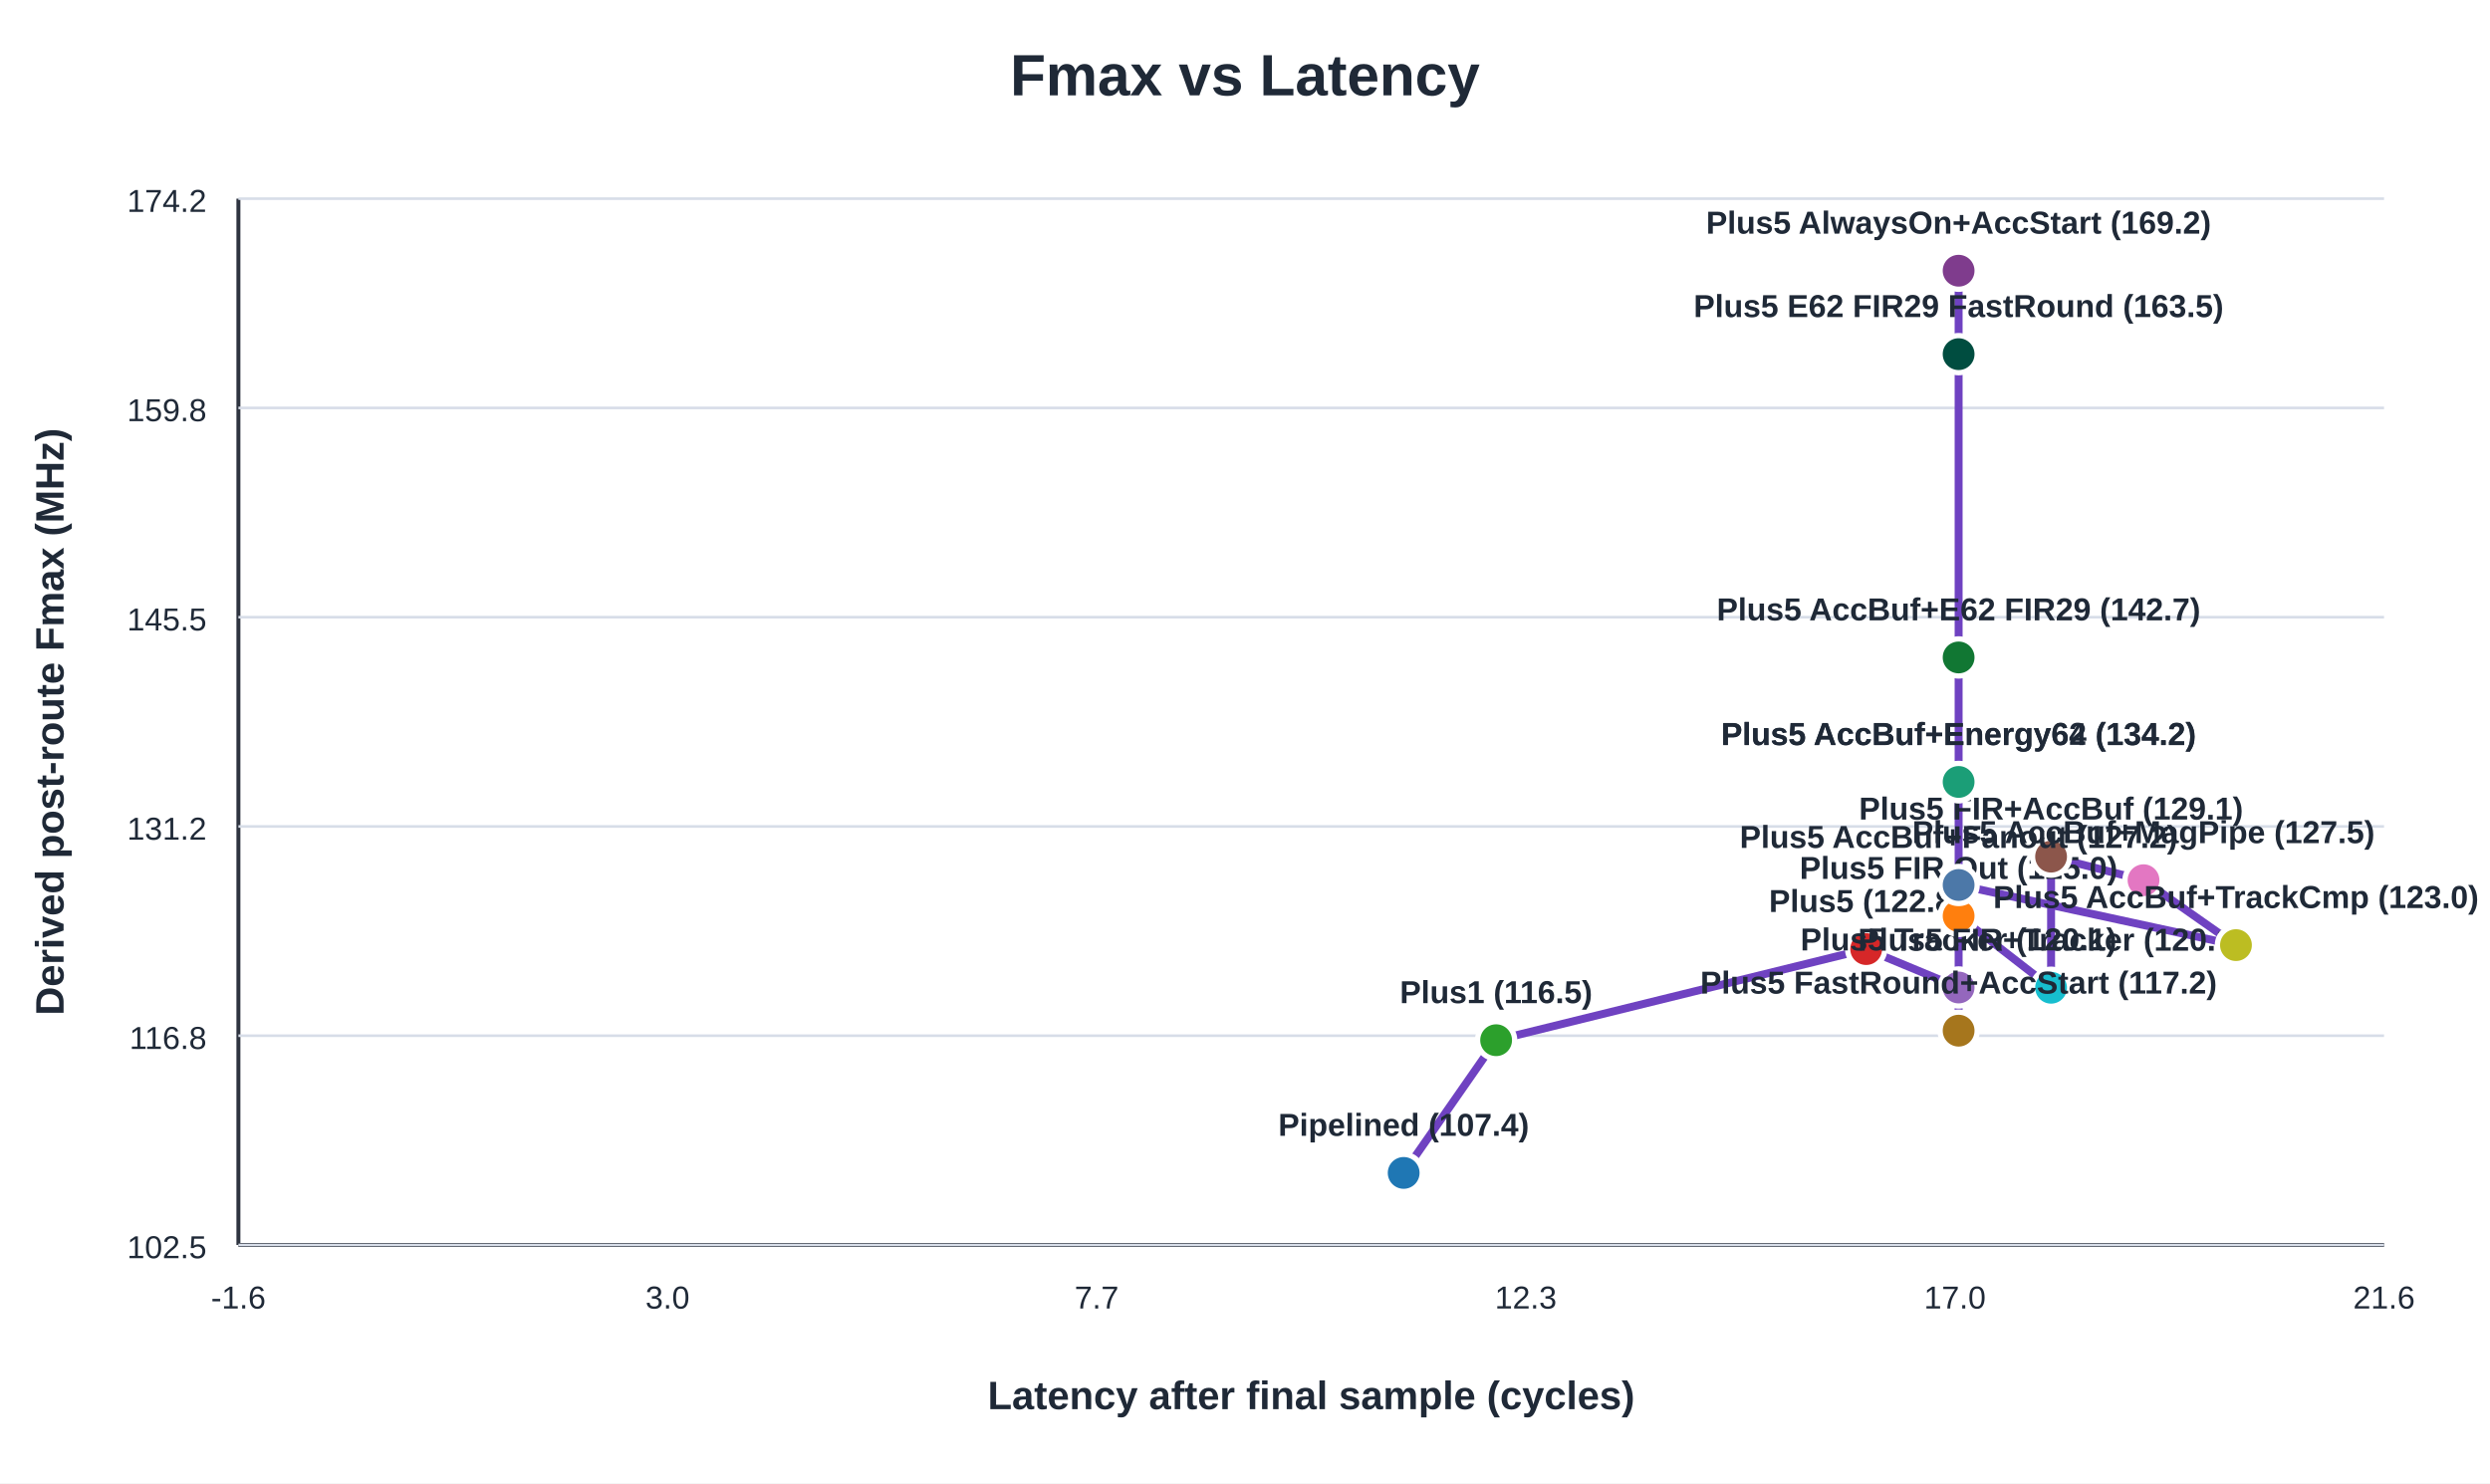
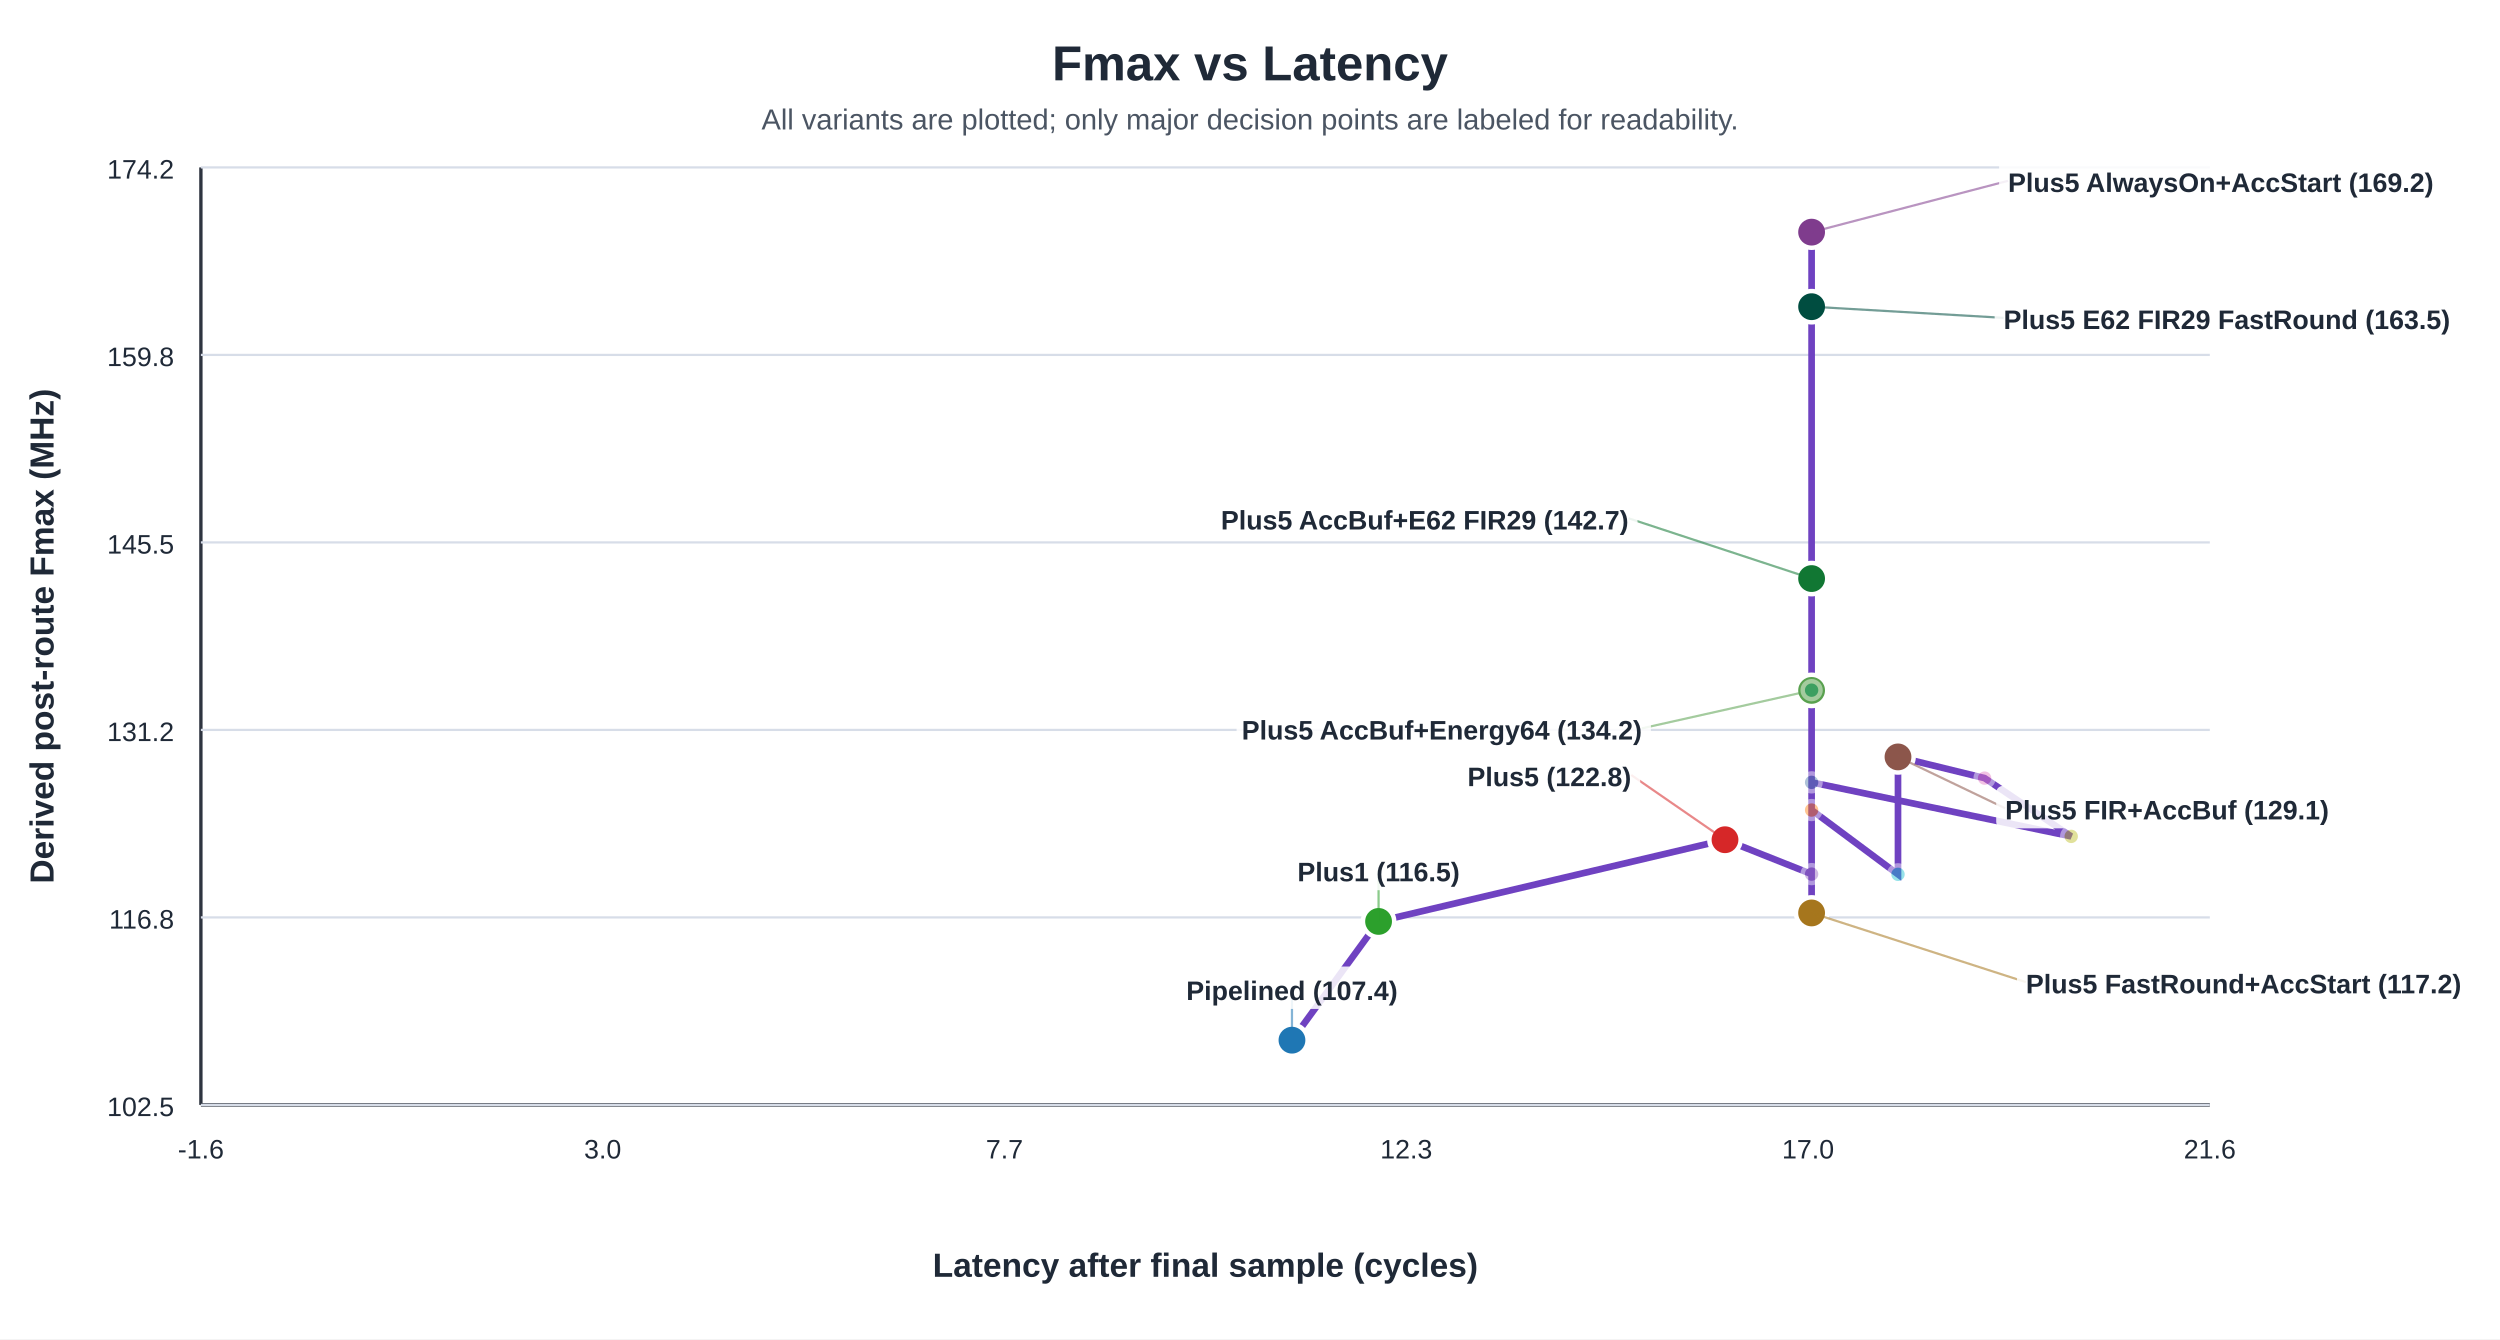
- <svg xmlns="http://www.w3.org/2000/svg" width="940" height="560" viewBox="0 0 940 560">
+ <svg xmlns="http://www.w3.org/2000/svg" width="1120" height="600" viewBox="0 0 1120 600">
  <rect width="100%" height="100%" fill="#ffffff" />
-   <text x="470.0" y="36.0" text-anchor="middle" font-family="Arial, sans-serif" font-size="22" font-weight="700" fill="#1f2937">Fmax vs Latency</text>
-   <line x1="90" y1="470" x2="900" y2="470" stroke="#2e3440" stroke-width="1.5" />
-   <line x1="90" y1="75" x2="90" y2="470" stroke="#2e3440" stroke-width="1.5" />
-   <line x1="90" y1="470.0" x2="900" y2="470.0" stroke="#d7dde8" stroke-width="1" />
-   <text x="78.0" y="475.0" text-anchor="end" font-family="Arial, sans-serif" font-size="12" font-weight="400" fill="#1f2937">102.5</text>
-   <line x1="90" y1="391.0" x2="900" y2="391.0" stroke="#d7dde8" stroke-width="1" />
-   <text x="78.0" y="396.0" text-anchor="end" font-family="Arial, sans-serif" font-size="12" font-weight="400" fill="#1f2937">116.8</text>
-   <line x1="90" y1="312.0" x2="900" y2="312.0" stroke="#d7dde8" stroke-width="1" />
-   <text x="78.0" y="317.0" text-anchor="end" font-family="Arial, sans-serif" font-size="12" font-weight="400" fill="#1f2937">131.2</text>
-   <line x1="90" y1="233.0" x2="900" y2="233.0" stroke="#d7dde8" stroke-width="1" />
-   <text x="78.0" y="238.0" text-anchor="end" font-family="Arial, sans-serif" font-size="12" font-weight="400" fill="#1f2937">145.5</text>
-   <line x1="90" y1="154.0" x2="900" y2="154.0" stroke="#d7dde8" stroke-width="1" />
-   <text x="78.0" y="159.0" text-anchor="end" font-family="Arial, sans-serif" font-size="12" font-weight="400" fill="#1f2937">159.8</text>
-   <line x1="90" y1="75.0" x2="900" y2="75.0" stroke="#d7dde8" stroke-width="1" />
+   <text x="560.0" y="36.0" text-anchor="middle" font-family="Arial, sans-serif" font-size="22" font-weight="700" fill="#1f2937">Fmax vs Latency</text>
+   <line x1="90" y1="495" x2="990" y2="495" stroke="#2e3440" stroke-width="1.5" />
+   <line x1="90" y1="75" x2="90" y2="495" stroke="#2e3440" stroke-width="1.5" />
+   <text x="560.0" y="58.0" text-anchor="middle" font-family="Arial, sans-serif" font-size="13" font-weight="400" fill="#4b5563">All variants are plotted; only major decision points are labeled for readability.</text>
+   <line x1="90" y1="495.0" x2="990" y2="495.0" stroke="#d7dde8" stroke-width="1" />
+   <text x="78.0" y="500.0" text-anchor="end" font-family="Arial, sans-serif" font-size="12" font-weight="400" fill="#1f2937">102.5</text>
+   <line x1="90" y1="411.0" x2="990" y2="411.0" stroke="#d7dde8" stroke-width="1" />
+   <text x="78.0" y="416.0" text-anchor="end" font-family="Arial, sans-serif" font-size="12" font-weight="400" fill="#1f2937">116.8</text>
+   <line x1="90" y1="327.0" x2="990" y2="327.0" stroke="#d7dde8" stroke-width="1" />
+   <text x="78.0" y="332.0" text-anchor="end" font-family="Arial, sans-serif" font-size="12" font-weight="400" fill="#1f2937">131.2</text>
+   <line x1="90" y1="243.0" x2="990" y2="243.0" stroke="#d7dde8" stroke-width="1" />
+   <text x="78.0" y="248.0" text-anchor="end" font-family="Arial, sans-serif" font-size="12" font-weight="400" fill="#1f2937">145.5</text>
+   <line x1="90" y1="159.0" x2="990" y2="159.0" stroke="#d7dde8" stroke-width="1" />
+   <text x="78.0" y="164.0" text-anchor="end" font-family="Arial, sans-serif" font-size="12" font-weight="400" fill="#1f2937">159.8</text>
+   <line x1="90" y1="75.0" x2="990" y2="75.0" stroke="#d7dde8" stroke-width="1" />
  <text x="78.0" y="80.0" text-anchor="end" font-family="Arial, sans-serif" font-size="12" font-weight="400" fill="#1f2937">174.2</text>
-   <text x="90.0" y="494.0" text-anchor="middle" font-family="Arial, sans-serif" font-size="12" font-weight="400" fill="#1f2937">-1.6</text>
-   <text x="252.0" y="494.0" text-anchor="middle" font-family="Arial, sans-serif" font-size="12" font-weight="400" fill="#1f2937">3.0</text>
-   <text x="414.0" y="494.0" text-anchor="middle" font-family="Arial, sans-serif" font-size="12" font-weight="400" fill="#1f2937">7.7</text>
-   <text x="576.0" y="494.0" text-anchor="middle" font-family="Arial, sans-serif" font-size="12" font-weight="400" fill="#1f2937">12.3</text>
-   <text x="738.0" y="494.0" text-anchor="middle" font-family="Arial, sans-serif" font-size="12" font-weight="400" fill="#1f2937">17.0</text>
-   <text x="900.0" y="494.0" text-anchor="middle" font-family="Arial, sans-serif" font-size="12" font-weight="400" fill="#1f2937">21.6</text>
-   <text x="495.0" y="532.0" text-anchor="middle" font-family="Arial, sans-serif" font-size="15" font-weight="700" fill="#1f2937">Latency after final sample (cycles)</text>
-   <text x="24" y="272.5" text-anchor="middle" font-family="Arial, sans-serif" font-size="15" font-weight="700" fill="#1f2937" transform="rotate(-90 24 272.5)">Derived post-route Fmax (MHz)</text>
-   <polyline points="529.9,442.8 564.8,392.7 704.5,358.3 739.4,372.8 739.4,345.8 774.3,372.9 774.3,323.4 809.2,332.3 844.1,356.8 739.4,334.1 739.4,295.3 739.4,295.2 739.4,248.2 739.4,133.7 739.4,389.1 739.4,102.2" fill="none" stroke="#6f42c1" stroke-width="3" />
-   <circle cx="529.9" cy="442.8" r="7" fill="#1f77b4" stroke="#ffffff" stroke-width="2" />
-   <text x="529.9" y="428.8" text-anchor="middle" font-family="Arial, sans-serif" font-size="12" font-weight="700" fill="#1f2937">Pipelined (107.4)</text>
-   <circle cx="564.8" cy="392.7" r="7" fill="#2ca02c" stroke="#ffffff" stroke-width="2" />
-   <text x="564.8" y="378.7" text-anchor="middle" font-family="Arial, sans-serif" font-size="12" font-weight="700" fill="#1f2937">Plus1 (116.5)</text>
-   <circle cx="704.5" cy="358.3" r="7" fill="#d62728" stroke="#ffffff" stroke-width="2" />
-   <text x="704.5" y="344.3" text-anchor="middle" font-family="Arial, sans-serif" font-size="12" font-weight="700" fill="#1f2937">Plus5 (122.8)</text>
-   <circle cx="739.4" cy="372.8" r="7" fill="#9467bd" stroke="#ffffff" stroke-width="2" />
-   <text x="739.4" y="358.8" text-anchor="middle" font-family="Arial, sans-serif" font-size="12" font-weight="700" fill="#1f2937">Plus5 Tracker (120.1)</text>
-   <circle cx="739.4" cy="345.8" r="7" fill="#ff7f0e" stroke="#ffffff" stroke-width="2" />
-   <text x="739.4" y="331.8" text-anchor="middle" font-family="Arial, sans-serif" font-size="12" font-weight="700" fill="#1f2937">Plus5 FIR Out (125.0)</text>
-   <circle cx="774.3" cy="372.9" r="7" fill="#17becf" stroke="#ffffff" stroke-width="2" />
-   <text x="774.3" y="358.9" text-anchor="middle" font-family="Arial, sans-serif" font-size="12" font-weight="700" fill="#1f2937">Plus5 FIR+Tracker (120.1)</text>
-   <circle cx="774.3" cy="323.4" r="7" fill="#8c564b" stroke="#ffffff" stroke-width="2" />
-   <text x="774.3" y="309.4" text-anchor="middle" font-family="Arial, sans-serif" font-size="12" font-weight="700" fill="#1f2937">Plus5 FIR+AccBuf (129.1)</text>
-   <circle cx="809.2" cy="332.3" r="7" fill="#e377c2" stroke="#ffffff" stroke-width="2" />
-   <text x="809.2" y="318.3" text-anchor="middle" font-family="Arial, sans-serif" font-size="12" font-weight="700" fill="#1f2937">Plus5 AccBuf+MagPipe (127.5)</text>
-   <circle cx="844.1" cy="356.8" r="7" fill="#bcbd22" stroke="#ffffff" stroke-width="2" />
-   <text x="844.1" y="342.8" text-anchor="middle" font-family="Arial, sans-serif" font-size="12" font-weight="700" fill="#1f2937">Plus5 AccBuf+TrackCmp (123.0)</text>
-   <circle cx="739.4" cy="334.1" r="7" fill="#4c78a8" stroke="#ffffff" stroke-width="2" />
-   <text x="739.4" y="320.1" text-anchor="middle" font-family="Arial, sans-serif" font-size="12" font-weight="700" fill="#1f2937">Plus5 AccBuf+Fanout (127.2)</text>
-   <circle cx="739.4" cy="295.3" r="7" fill="#59a14f" stroke="#ffffff" stroke-width="2" />
-   <text x="739.4" y="281.3" text-anchor="middle" font-family="Arial, sans-serif" font-size="12" font-weight="700" fill="#1f2937">Plus5 AccBuf+Energy64 (134.2)</text>
-   <circle cx="739.4" cy="295.2" r="7" fill="#1b9e77" stroke="#ffffff" stroke-width="2" />
-   <text x="739.4" y="281.2" text-anchor="middle" font-family="Arial, sans-serif" font-size="12" font-weight="700" fill="#1f2937">Plus5 AccBuf+Energy62 (134.2)</text>
-   <circle cx="739.4" cy="248.2" r="7" fill="#117733" stroke="#ffffff" stroke-width="2" />
-   <text x="739.4" y="234.2" text-anchor="middle" font-family="Arial, sans-serif" font-size="12" font-weight="700" fill="#1f2937">Plus5 AccBuf+E62 FIR29 (142.7)</text>
-   <circle cx="739.4" cy="133.7" r="7" fill="#004d40" stroke="#ffffff" stroke-width="2" />
-   <text x="739.4" y="119.7" text-anchor="middle" font-family="Arial, sans-serif" font-size="12" font-weight="700" fill="#1f2937">Plus5 E62 FIR29 FastRound (163.5)</text>
-   <circle cx="739.4" cy="389.1" r="7" fill="#a6761d" stroke="#ffffff" stroke-width="2" />
-   <text x="739.4" y="375.1" text-anchor="middle" font-family="Arial, sans-serif" font-size="12" font-weight="700" fill="#1f2937">Plus5 FastRound+AccStart (117.2)</text>
-   <circle cx="739.4" cy="102.2" r="7" fill="#7f3c8d" stroke="#ffffff" stroke-width="2" />
-   <text x="739.4" y="88.2" text-anchor="middle" font-family="Arial, sans-serif" font-size="12" font-weight="700" fill="#1f2937">Plus5 AlwaysOn+AccStart (169.2)</text>
+   <text x="90.0" y="519.0" text-anchor="middle" font-family="Arial, sans-serif" font-size="12" font-weight="400" fill="#1f2937">-1.6</text>
+   <text x="270.0" y="519.0" text-anchor="middle" font-family="Arial, sans-serif" font-size="12" font-weight="400" fill="#1f2937">3.0</text>
+   <text x="450.0" y="519.0" text-anchor="middle" font-family="Arial, sans-serif" font-size="12" font-weight="400" fill="#1f2937">7.7</text>
+   <text x="630.0" y="519.0" text-anchor="middle" font-family="Arial, sans-serif" font-size="12" font-weight="400" fill="#1f2937">12.3</text>
+   <text x="810.0" y="519.0" text-anchor="middle" font-family="Arial, sans-serif" font-size="12" font-weight="400" fill="#1f2937">17.0</text>
+   <text x="990.0" y="519.0" text-anchor="middle" font-family="Arial, sans-serif" font-size="12" font-weight="400" fill="#1f2937">21.6</text>
+   <text x="540.0" y="572.0" text-anchor="middle" font-family="Arial, sans-serif" font-size="15" font-weight="700" fill="#1f2937">Latency after final sample (cycles)</text>
+   <text x="24" y="285.0" text-anchor="middle" font-family="Arial, sans-serif" font-size="15" font-weight="700" fill="#1f2937" transform="rotate(-90 24 285.0)">Derived post-route Fmax (MHz)</text>
+   <polyline points="578.8,466.0 617.6,412.8 772.8,376.2 811.6,391.6 811.6,362.9 850.3,391.7 850.3,339.1 889.1,348.6 927.9,374.7 811.6,350.5 811.6,309.3 811.6,309.2 811.6,259.2 811.6,137.4 811.6,409.0 811.6,104.0" fill="none" stroke="#6f42c1" stroke-width="3" />
+   <circle cx="578.8" cy="466.0" r="7" fill="#1f77b4" stroke="#ffffff" stroke-width="2" opacity="1" />
+   <line x1="578.8" y1="466.0" x2="578.8" y2="443.0" stroke="#1f77b4" stroke-width="1" opacity="0.55" />
+   <rect x="524.4" y="433.0" width="108.8" height="19" rx="3" fill="#ffffff" opacity="0.86" />
+   <text x="578.8" y="448.0" text-anchor="middle" font-family="Arial, sans-serif" font-size="12" font-weight="700" fill="#1f2937">Pipelined (107.4)</text>
+   <circle cx="617.6" cy="412.8" r="7" fill="#2ca02c" stroke="#ffffff" stroke-width="2" opacity="1" />
+   <line x1="617.6" y1="412.8" x2="617.6" y2="389.8" stroke="#2ca02c" stroke-width="1" opacity="0.55" />
+   <rect x="576.0" y="379.8" width="83.2" height="19" rx="3" fill="#ffffff" opacity="0.86" />
+   <text x="617.6" y="394.8" text-anchor="middle" font-family="Arial, sans-serif" font-size="12" font-weight="700" fill="#1f2937">Plus1 (116.5)</text>
+   <circle cx="772.8" cy="376.2" r="7" fill="#d62728" stroke="#ffffff" stroke-width="2" opacity="1" />
+   <line x1="772.8" y1="376.2" x2="730.8" y2="347.2" stroke="#d62728" stroke-width="1" opacity="0.55" />
+   <rect x="651.6" y="337.2" width="83.2" height="19" rx="3" fill="#ffffff" opacity="0.86" />
+   <text x="730.8" y="352.2" text-anchor="end" font-family="Arial, sans-serif" font-size="12" font-weight="700" fill="#1f2937">Plus5 (122.8)</text>
+   <circle cx="811.6" cy="391.6" r="4" fill="#9467bd" stroke="#ffffff" stroke-width="2" opacity="0.45" />
+   <circle cx="811.6" cy="362.9" r="4" fill="#ff7f0e" stroke="#ffffff" stroke-width="2" opacity="0.45" />
+   <circle cx="850.3" cy="391.7" r="4" fill="#17becf" stroke="#ffffff" stroke-width="2" opacity="0.45" />
+   <circle cx="850.3" cy="339.1" r="7" fill="#8c564b" stroke="#ffffff" stroke-width="2" opacity="1" />
+   <line x1="850.3" y1="339.1" x2="898.3" y2="362.1" stroke="#8c564b" stroke-width="1" opacity="0.55" />
+   <rect x="894.3" y="352.1" width="153.6" height="19" rx="3" fill="#ffffff" opacity="0.86" />
+   <text x="898.3" y="367.1" text-anchor="start" font-family="Arial, sans-serif" font-size="12" font-weight="700" fill="#1f2937">Plus5 FIR+AccBuf (129.1)</text>
+   <circle cx="889.1" cy="348.6" r="4" fill="#e377c2" stroke="#ffffff" stroke-width="2" opacity="0.45" />
+   <circle cx="927.9" cy="374.7" r="4" fill="#bcbd22" stroke="#ffffff" stroke-width="2" opacity="0.45" />
+   <circle cx="811.6" cy="350.5" r="4" fill="#4c78a8" stroke="#ffffff" stroke-width="2" opacity="0.45" />
+   <circle cx="811.6" cy="309.3" r="7" fill="#59a14f" stroke="#ffffff" stroke-width="2" opacity="1" />
+   <line x1="811.6" y1="309.3" x2="735.6" y2="326.3" stroke="#59a14f" stroke-width="1" opacity="0.55" />
+   <rect x="554.0" y="316.3" width="185.6" height="19" rx="3" fill="#ffffff" opacity="0.86" />
+   <text x="735.6" y="331.3" text-anchor="end" font-family="Arial, sans-serif" font-size="12" font-weight="700" fill="#1f2937">Plus5 AccBuf+Energy64 (134.2)</text>
+   <circle cx="811.6" cy="309.2" r="4" fill="#1b9e77" stroke="#ffffff" stroke-width="2" opacity="0.45" />
+   <circle cx="811.6" cy="259.2" r="7" fill="#117733" stroke="#ffffff" stroke-width="2" opacity="1" />
+   <line x1="811.6" y1="259.2" x2="729.6" y2="232.2" stroke="#117733" stroke-width="1" opacity="0.55" />
+   <rect x="541.6" y="222.2" width="192.0" height="19" rx="3" fill="#ffffff" opacity="0.86" />
+   <text x="729.6" y="237.2" text-anchor="end" font-family="Arial, sans-serif" font-size="12" font-weight="700" fill="#1f2937">Plus5 AccBuf+E62 FIR29 (142.7)</text>
+   <circle cx="811.6" cy="137.4" r="7" fill="#004d40" stroke="#ffffff" stroke-width="2" opacity="1" />
+   <line x1="811.6" y1="137.4" x2="897.6" y2="142.4" stroke="#004d40" stroke-width="1" opacity="0.55" />
+   <rect x="893.6" y="132.4" width="211.2" height="19" rx="3" fill="#ffffff" opacity="0.86" />
+   <text x="897.6" y="147.4" text-anchor="start" font-family="Arial, sans-serif" font-size="12" font-weight="700" fill="#1f2937">Plus5 E62 FIR29 FastRound (163.5)</text>
+   <circle cx="811.6" cy="409.0" r="7" fill="#a6761d" stroke="#ffffff" stroke-width="2" opacity="1" />
+   <line x1="811.6" y1="409.0" x2="907.6" y2="440.0" stroke="#a6761d" stroke-width="1" opacity="0.55" />
+   <rect x="903.6" y="430.0" width="204.8" height="19" rx="3" fill="#ffffff" opacity="0.86" />
+   <text x="907.6" y="445.0" text-anchor="start" font-family="Arial, sans-serif" font-size="12" font-weight="700" fill="#1f2937">Plus5 FastRound+AccStart (117.2)</text>
+   <circle cx="811.6" cy="104.0" r="7" fill="#7f3c8d" stroke="#ffffff" stroke-width="2" opacity="1" />
+   <line x1="811.6" y1="104.0" x2="899.6" y2="81.0" stroke="#7f3c8d" stroke-width="1" opacity="0.55" />
+   <rect x="895.6" y="71.0" width="198.4" height="19" rx="3" fill="#ffffff" opacity="0.86" />
+   <text x="899.6" y="86.0" text-anchor="start" font-family="Arial, sans-serif" font-size="12" font-weight="700" fill="#1f2937">Plus5 AlwaysOn+AccStart (169.2)</text>
</svg>
